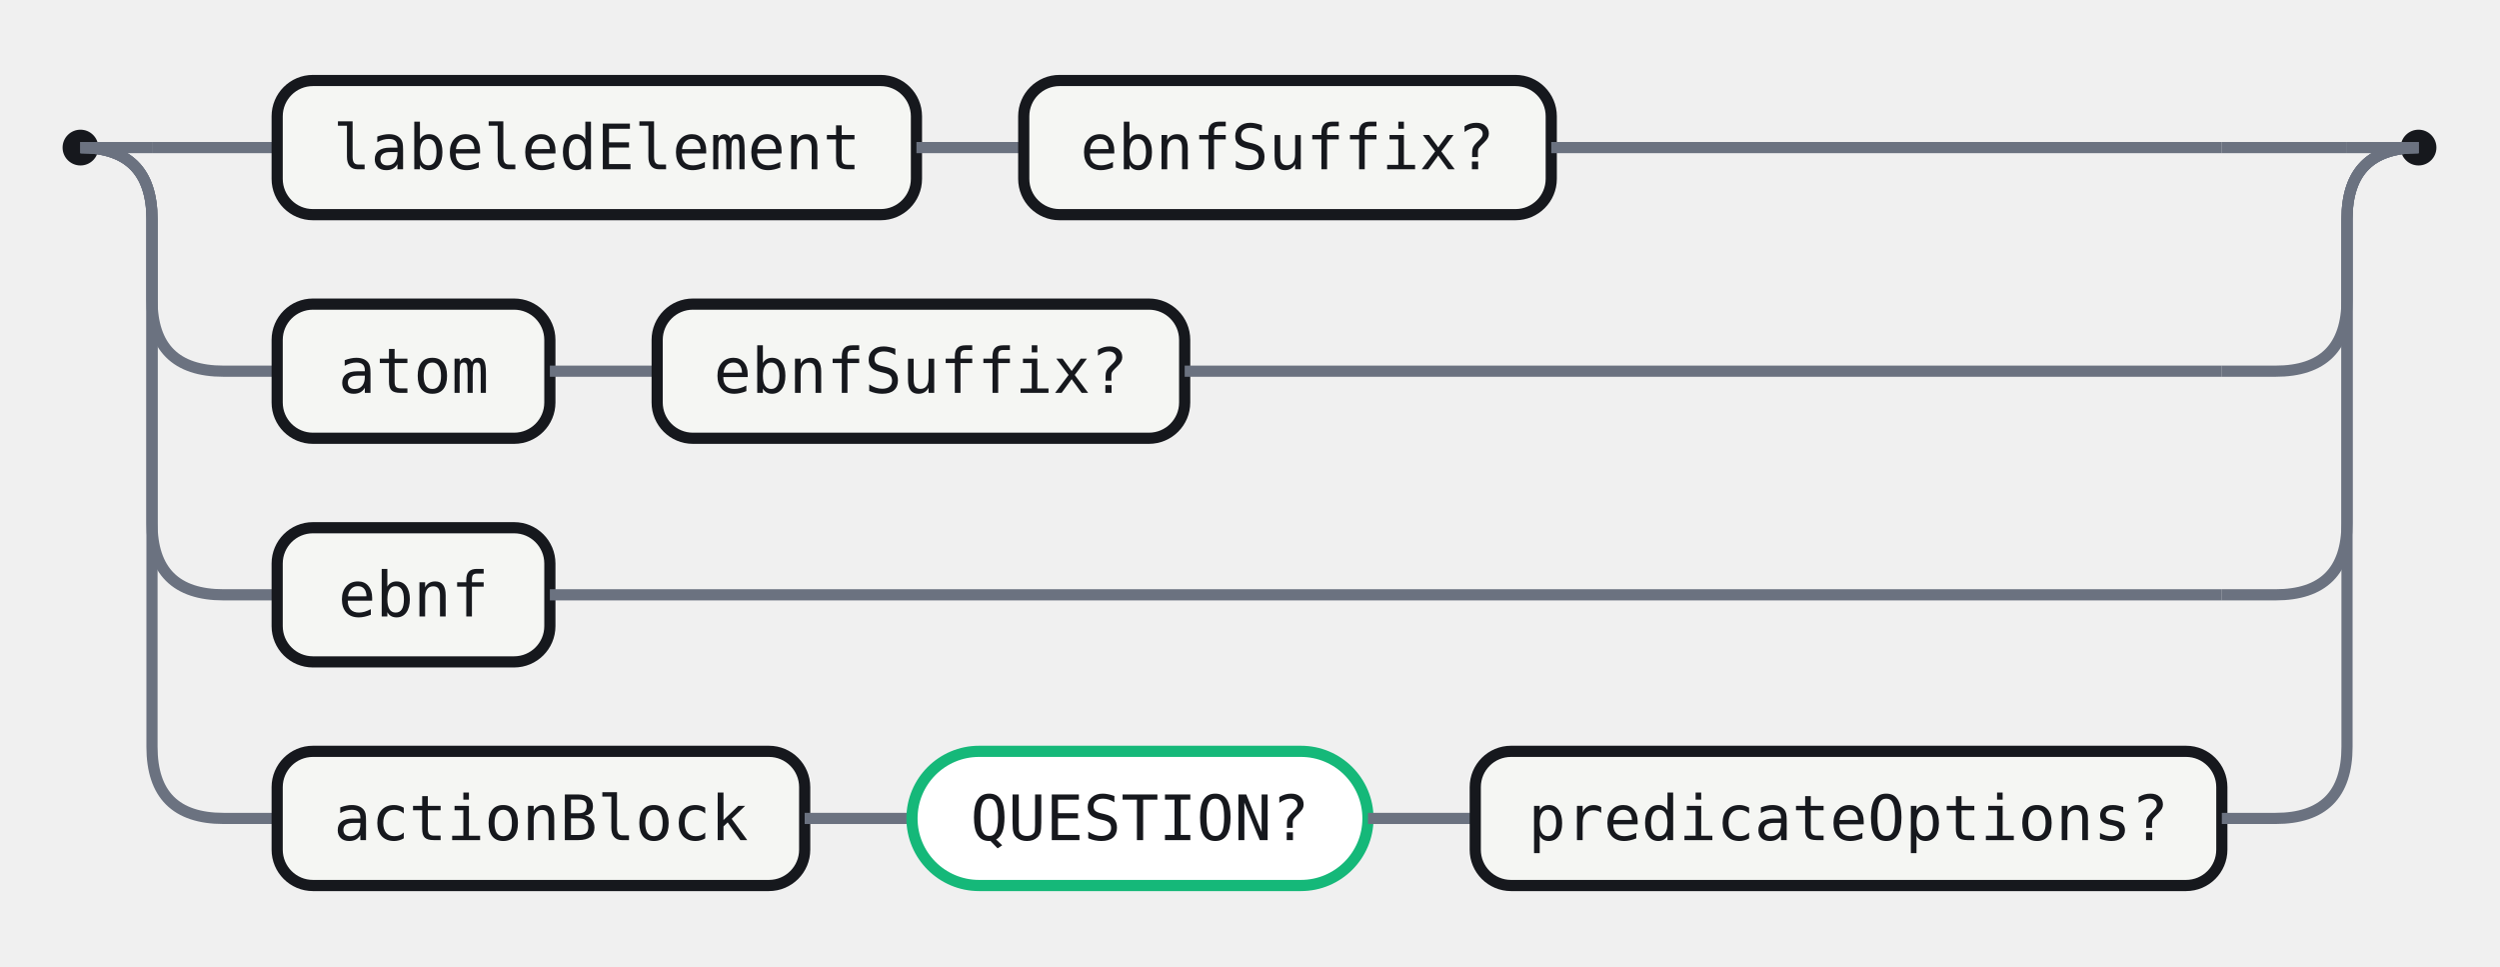
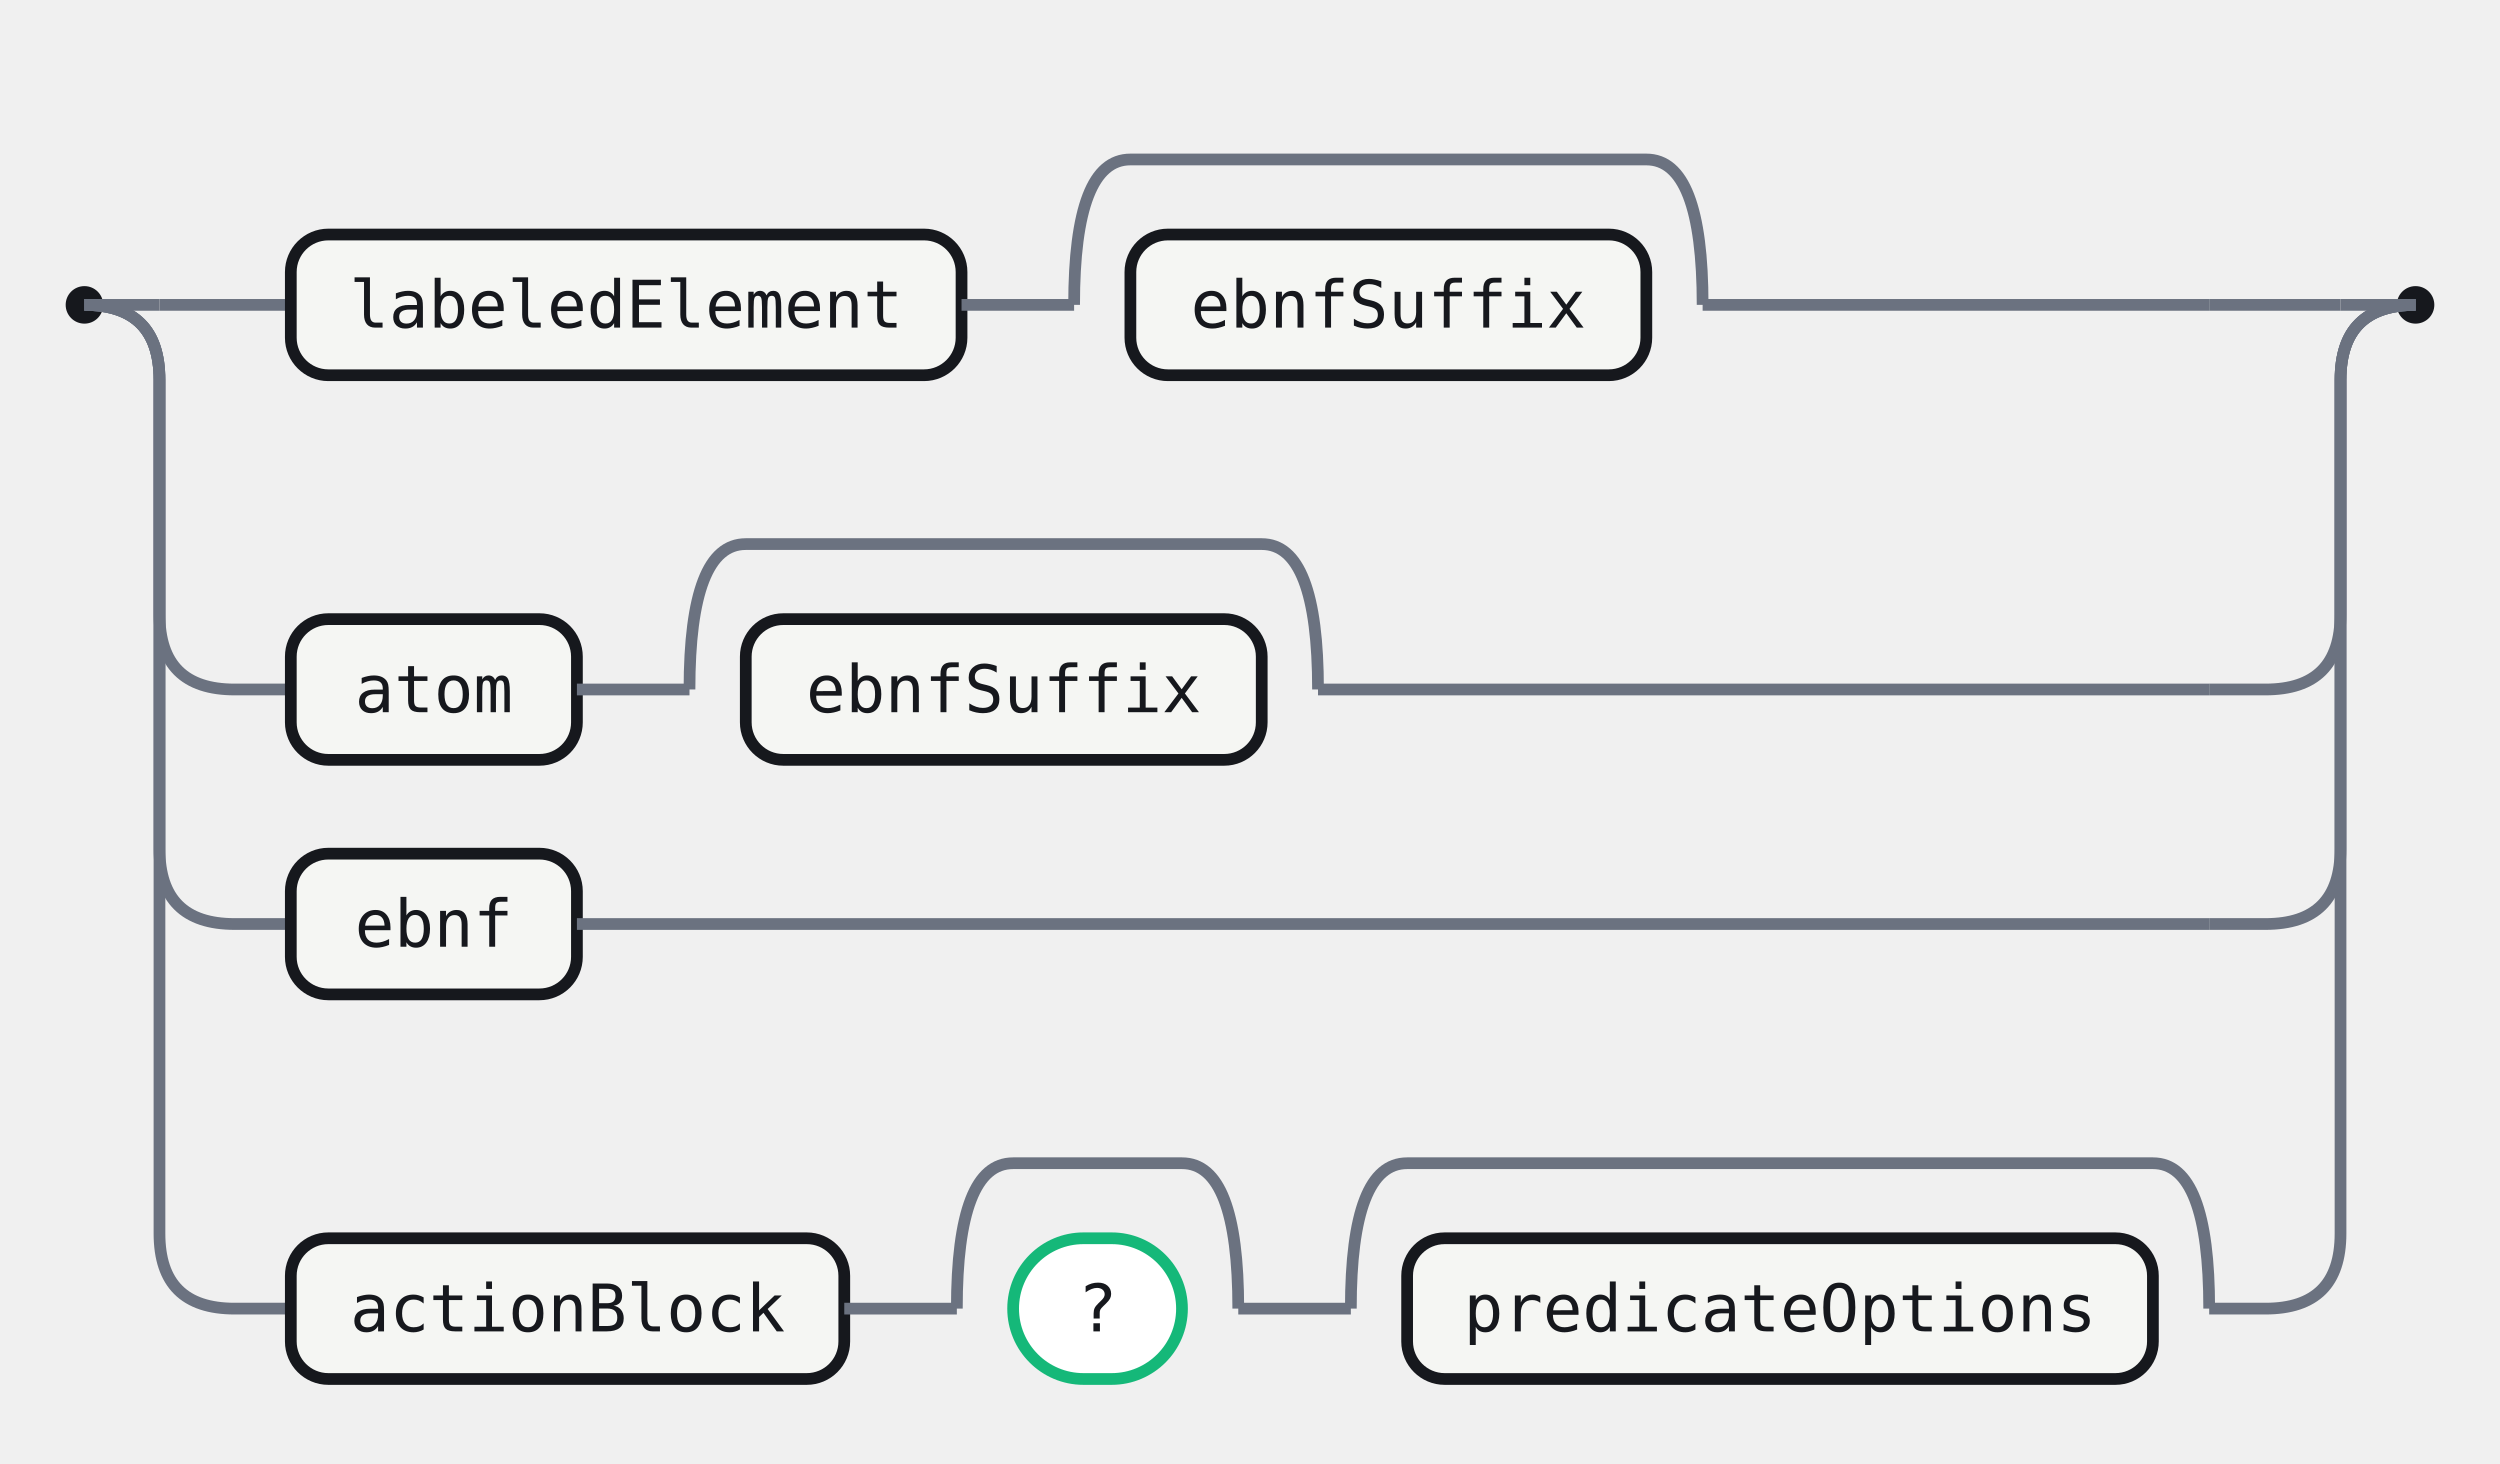
- <svg xmlns="http://www.w3.org/2000/svg" width="559" height="216" viewBox="0 0 559 216" role="img" aria-label="Railroad diagram for the element rule">
+ <svg xmlns="http://www.w3.org/2000/svg" width="533" height="312" viewBox="0 0 533 312" role="img" aria-label="Railroad diagram for the element rule">
  <style>.rr-track{fill:none;stroke:#6B7280;stroke-width:2.5}.rr-term{fill:#fff;stroke:#15B879;stroke-width:2.5}.rr-nonterm{fill:#F5F6F3;stroke:#16181D;stroke-width:2.5}.rr-text{fill:#16181D;font:14px 'Fira Code',ui-monospace,SFMono-Regular,Menlo,Consolas,monospace;font-feature-settings:"liga" 1,"calt" 1;}.rr-action-text{fill:#6B7280;font:14px 'Fira Code',ui-monospace,SFMono-Regular,Menlo,Consolas,monospace;font-style:italic;font-feature-settings:"liga" 1,"calt" 1;}.rr-cap{fill:#16181D}</style>
-   <circle class="rr-cap" cx="18" cy="33" r="4" />
-   <circle class="rr-cap" cx="541" cy="33" r="4" />
-   <path class="rr-track" d="M18 33 H34" />
-   <path class="rr-track" d="M525 33 H541" />
-   <path class="rr-track" d="M34 33 H62" />
+   <circle class="rr-cap" cx="18" cy="65" r="4" />
+   <circle class="rr-cap" cx="515" cy="65" r="4" />
+   <path class="rr-track" d="M18 65 H34" />
+   <path class="rr-track" d="M499 65 H515" />
+   <path class="rr-track" d="M34 65 H62" />
  <g class="rr-node rr-node-nonterm" data-rr-kind="nonterminal" data-rr-label="labeledElement">
-     <rect class="rr-nonterm" x="62" y="18" width="143" height="30" rx="8" />
-     <text class="rr-text" x="133.5" y="33" text-anchor="middle" dominant-baseline="central">labeledElement</text>
+     <rect class="rr-nonterm" x="62" y="50" width="143" height="30" rx="8" />
+     <text class="rr-text" x="133.5" y="65" text-anchor="middle" dominant-baseline="central">labeledElement</text>
  </g>
-   <path class="rr-track" d="M205 33 H229" />
-   <g class="rr-node rr-node-nonterm" data-rr-kind="nonterminal" data-rr-label="ebnfSuffix?">
-     <rect class="rr-nonterm" x="229" y="18" width="118" height="30" rx="8" />
-     <text class="rr-text" x="288" y="33" text-anchor="middle" dominant-baseline="central">ebnfSuffix?</text>
+   <path class="rr-track" d="M205 65 H229" />
+   <g class="rr-node rr-node-nonterm" data-rr-kind="nonterminal" data-rr-label="ebnfSuffix">
+     <rect class="rr-nonterm" x="241" y="50" width="110" height="30" rx="8" />
+     <text class="rr-text" x="296" y="65" text-anchor="middle" dominant-baseline="central">ebnfSuffix</text>
  </g>
-   <path class="rr-track" d="M347 33 H497" />
-   <path class="rr-track" d="M497 33 H525" />
-   <path class="rr-track" d="M18 33 Q34 33 34 49 V67 Q34 83 50 83 H62" />
+   <path class="rr-track" d="M229 65 Q229 34 241 34 H351 Q363 34 363 65" />
+   <path class="rr-track" d="M363 65 H471" />
+   <path class="rr-track" d="M471 65 H499" />
+   <path class="rr-track" d="M18 65 Q34 65 34 81 V131 Q34 147 50 147 H62" />
  <g class="rr-node rr-node-nonterm" data-rr-kind="nonterminal" data-rr-label="atom">
-     <rect class="rr-nonterm" x="62" y="68" width="61" height="30" rx="8" />
-     <text class="rr-text" x="92.5" y="83" text-anchor="middle" dominant-baseline="central">atom</text>
+     <rect class="rr-nonterm" x="62" y="132" width="61" height="30" rx="8" />
+     <text class="rr-text" x="92.5" y="147" text-anchor="middle" dominant-baseline="central">atom</text>
  </g>
-   <path class="rr-track" d="M123 83 H147" />
-   <g class="rr-node rr-node-nonterm" data-rr-kind="nonterminal" data-rr-label="ebnfSuffix?">
-     <rect class="rr-nonterm" x="147" y="68" width="118" height="30" rx="8" />
-     <text class="rr-text" x="206" y="83" text-anchor="middle" dominant-baseline="central">ebnfSuffix?</text>
+   <path class="rr-track" d="M123 147 H147" />
+   <g class="rr-node rr-node-nonterm" data-rr-kind="nonterminal" data-rr-label="ebnfSuffix">
+     <rect class="rr-nonterm" x="159" y="132" width="110" height="30" rx="8" />
+     <text class="rr-text" x="214" y="147" text-anchor="middle" dominant-baseline="central">ebnfSuffix</text>
  </g>
-   <path class="rr-track" d="M265 83 H497" />
-   <path class="rr-track" d="M497 83 H509 Q525 83 525 67 V49 Q525 33 541 33" />
-   <path class="rr-track" d="M18 33 Q34 33 34 49 V117 Q34 133 50 133 H62" />
+   <path class="rr-track" d="M147 147 Q147 116 159 116 H269 Q281 116 281 147" />
+   <path class="rr-track" d="M281 147 H471" />
+   <path class="rr-track" d="M471 147 H483 Q499 147 499 131 V81 Q499 65 515 65" />
+   <path class="rr-track" d="M18 65 Q34 65 34 81 V181 Q34 197 50 197 H62" />
  <g class="rr-node rr-node-nonterm" data-rr-kind="nonterminal" data-rr-label="ebnf">
-     <rect class="rr-nonterm" x="62" y="118" width="61" height="30" rx="8" />
-     <text class="rr-text" x="92.5" y="133" text-anchor="middle" dominant-baseline="central">ebnf</text>
+     <rect class="rr-nonterm" x="62" y="182" width="61" height="30" rx="8" />
+     <text class="rr-text" x="92.5" y="197" text-anchor="middle" dominant-baseline="central">ebnf</text>
  </g>
-   <path class="rr-track" d="M123 133 H497" />
-   <path class="rr-track" d="M497 133 H509 Q525 133 525 117 V49 Q525 33 541 33" />
-   <path class="rr-track" d="M18 33 Q34 33 34 49 V167 Q34 183 50 183 H62" />
+   <path class="rr-track" d="M123 197 H471" />
+   <path class="rr-track" d="M471 197 H483 Q499 197 499 181 V81 Q499 65 515 65" />
+   <path class="rr-track" d="M18 65 Q34 65 34 81 V263 Q34 279 50 279 H62" />
  <g class="rr-node rr-node-nonterm" data-rr-kind="nonterminal" data-rr-label="actionBlock">
-     <rect class="rr-nonterm" x="62" y="168" width="118" height="30" rx="8" />
-     <text class="rr-text" x="121" y="183" text-anchor="middle" dominant-baseline="central">actionBlock</text>
+     <rect class="rr-nonterm" x="62" y="264" width="118" height="30" rx="8" />
+     <text class="rr-text" x="121" y="279" text-anchor="middle" dominant-baseline="central">actionBlock</text>
  </g>
-   <path class="rr-track" d="M180 183 H204" />
-   <g class="rr-node rr-node-term" data-rr-kind="terminal" data-rr-label="QUESTION?">
-     <rect class="rr-term" x="204" y="168" width="102" height="30" rx="15" />
-     <text class="rr-text" x="255" y="183" text-anchor="middle" dominant-baseline="central">QUESTION?</text>
+   <path class="rr-track" d="M180 279 H204" />
+   <g class="rr-node rr-node-term" data-rr-kind="terminal" data-rr-label="?">
+     <rect class="rr-term" x="216" y="264" width="36" height="30" rx="15" />
+     <text class="rr-text" x="234" y="279" text-anchor="middle" dominant-baseline="central">?</text>
  </g>
-   <path class="rr-track" d="M306 183 H330" />
-   <g class="rr-node rr-node-nonterm" data-rr-kind="nonterminal" data-rr-label="predicateOptions?">
-     <rect class="rr-nonterm" x="330" y="168" width="167" height="30" rx="8" />
-     <text class="rr-text" x="413.5" y="183" text-anchor="middle" dominant-baseline="central">predicateOptions?</text>
+   <path class="rr-track" d="M204 279 Q204 248 216 248 H252 Q264 248 264 279" />
+   <path class="rr-track" d="M264 279 H288" />
+   <g class="rr-node rr-node-nonterm" data-rr-kind="nonterminal" data-rr-label="predicateOptions">
+     <rect class="rr-nonterm" x="300" y="264" width="159" height="30" rx="8" />
+     <text class="rr-text" x="379.5" y="279" text-anchor="middle" dominant-baseline="central">predicateOptions</text>
  </g>
-   <path class="rr-track" d="M497 183 H509 Q525 183 525 167 V49 Q525 33 541 33" />
+   <path class="rr-track" d="M288 279 Q288 248 300 248 H459 Q471 248 471 279" />
+   <path class="rr-track" d="M471 279 H483 Q499 279 499 263 V81 Q499 65 515 65" />
</svg>
